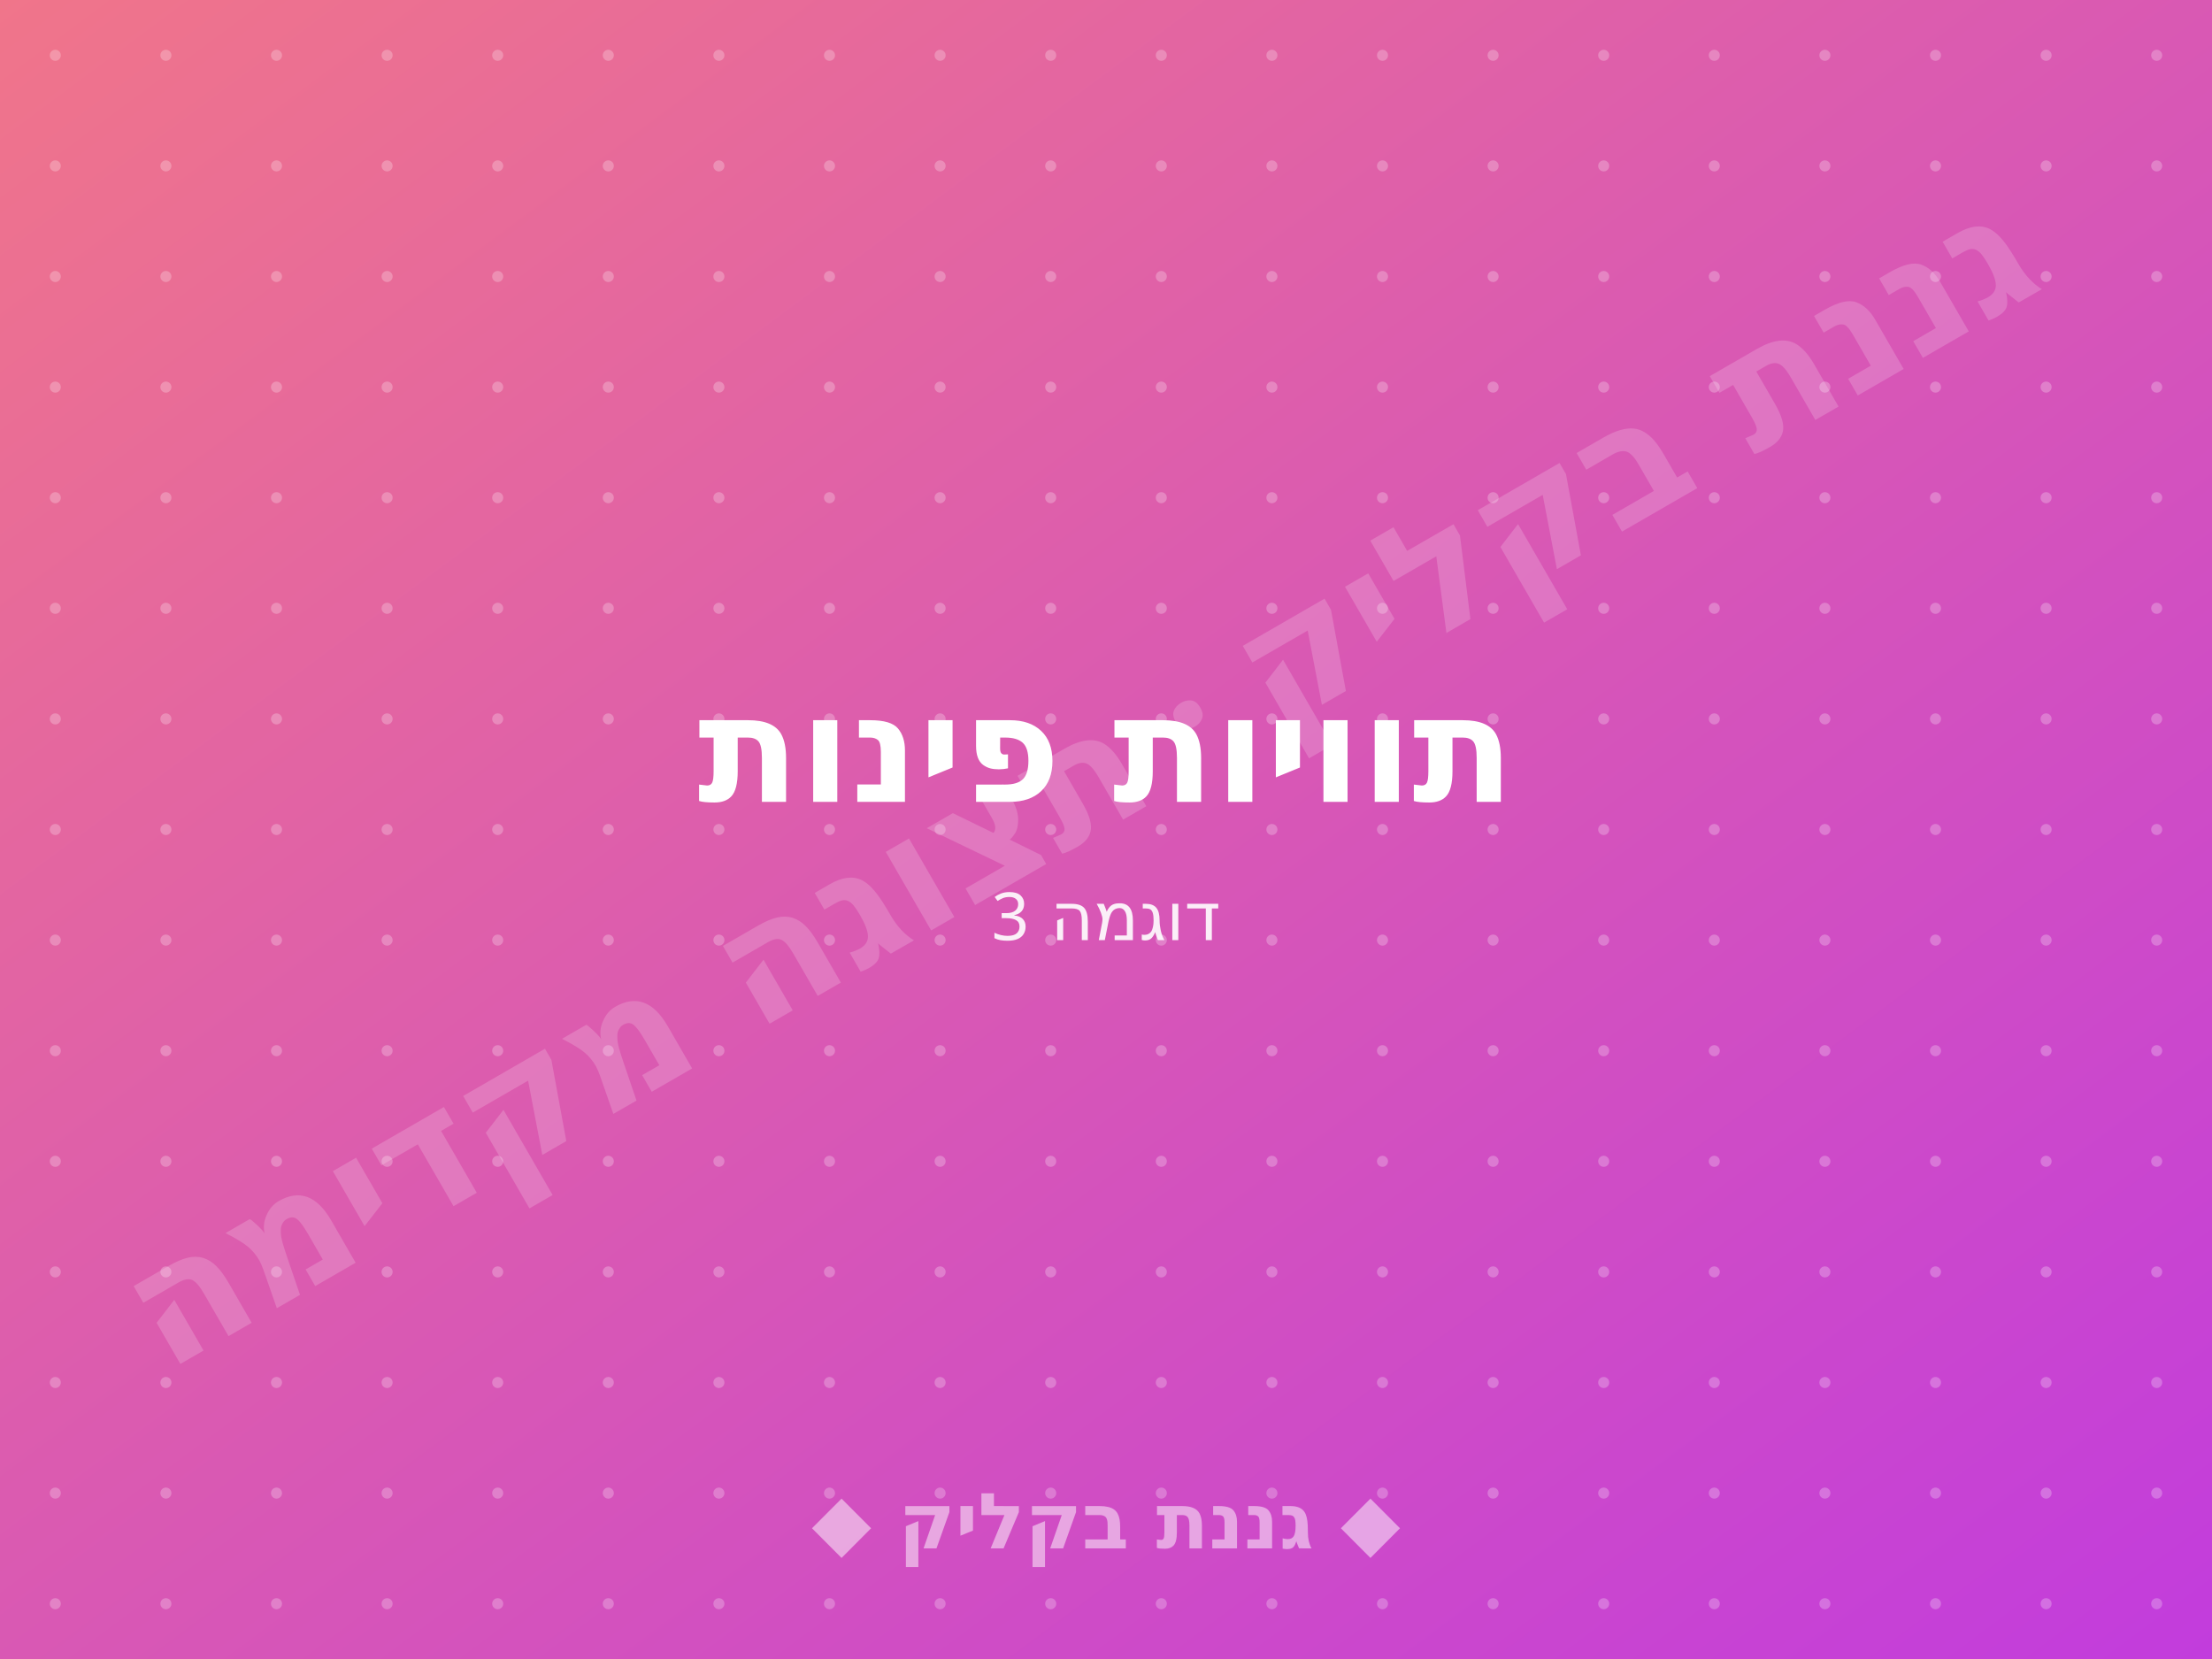
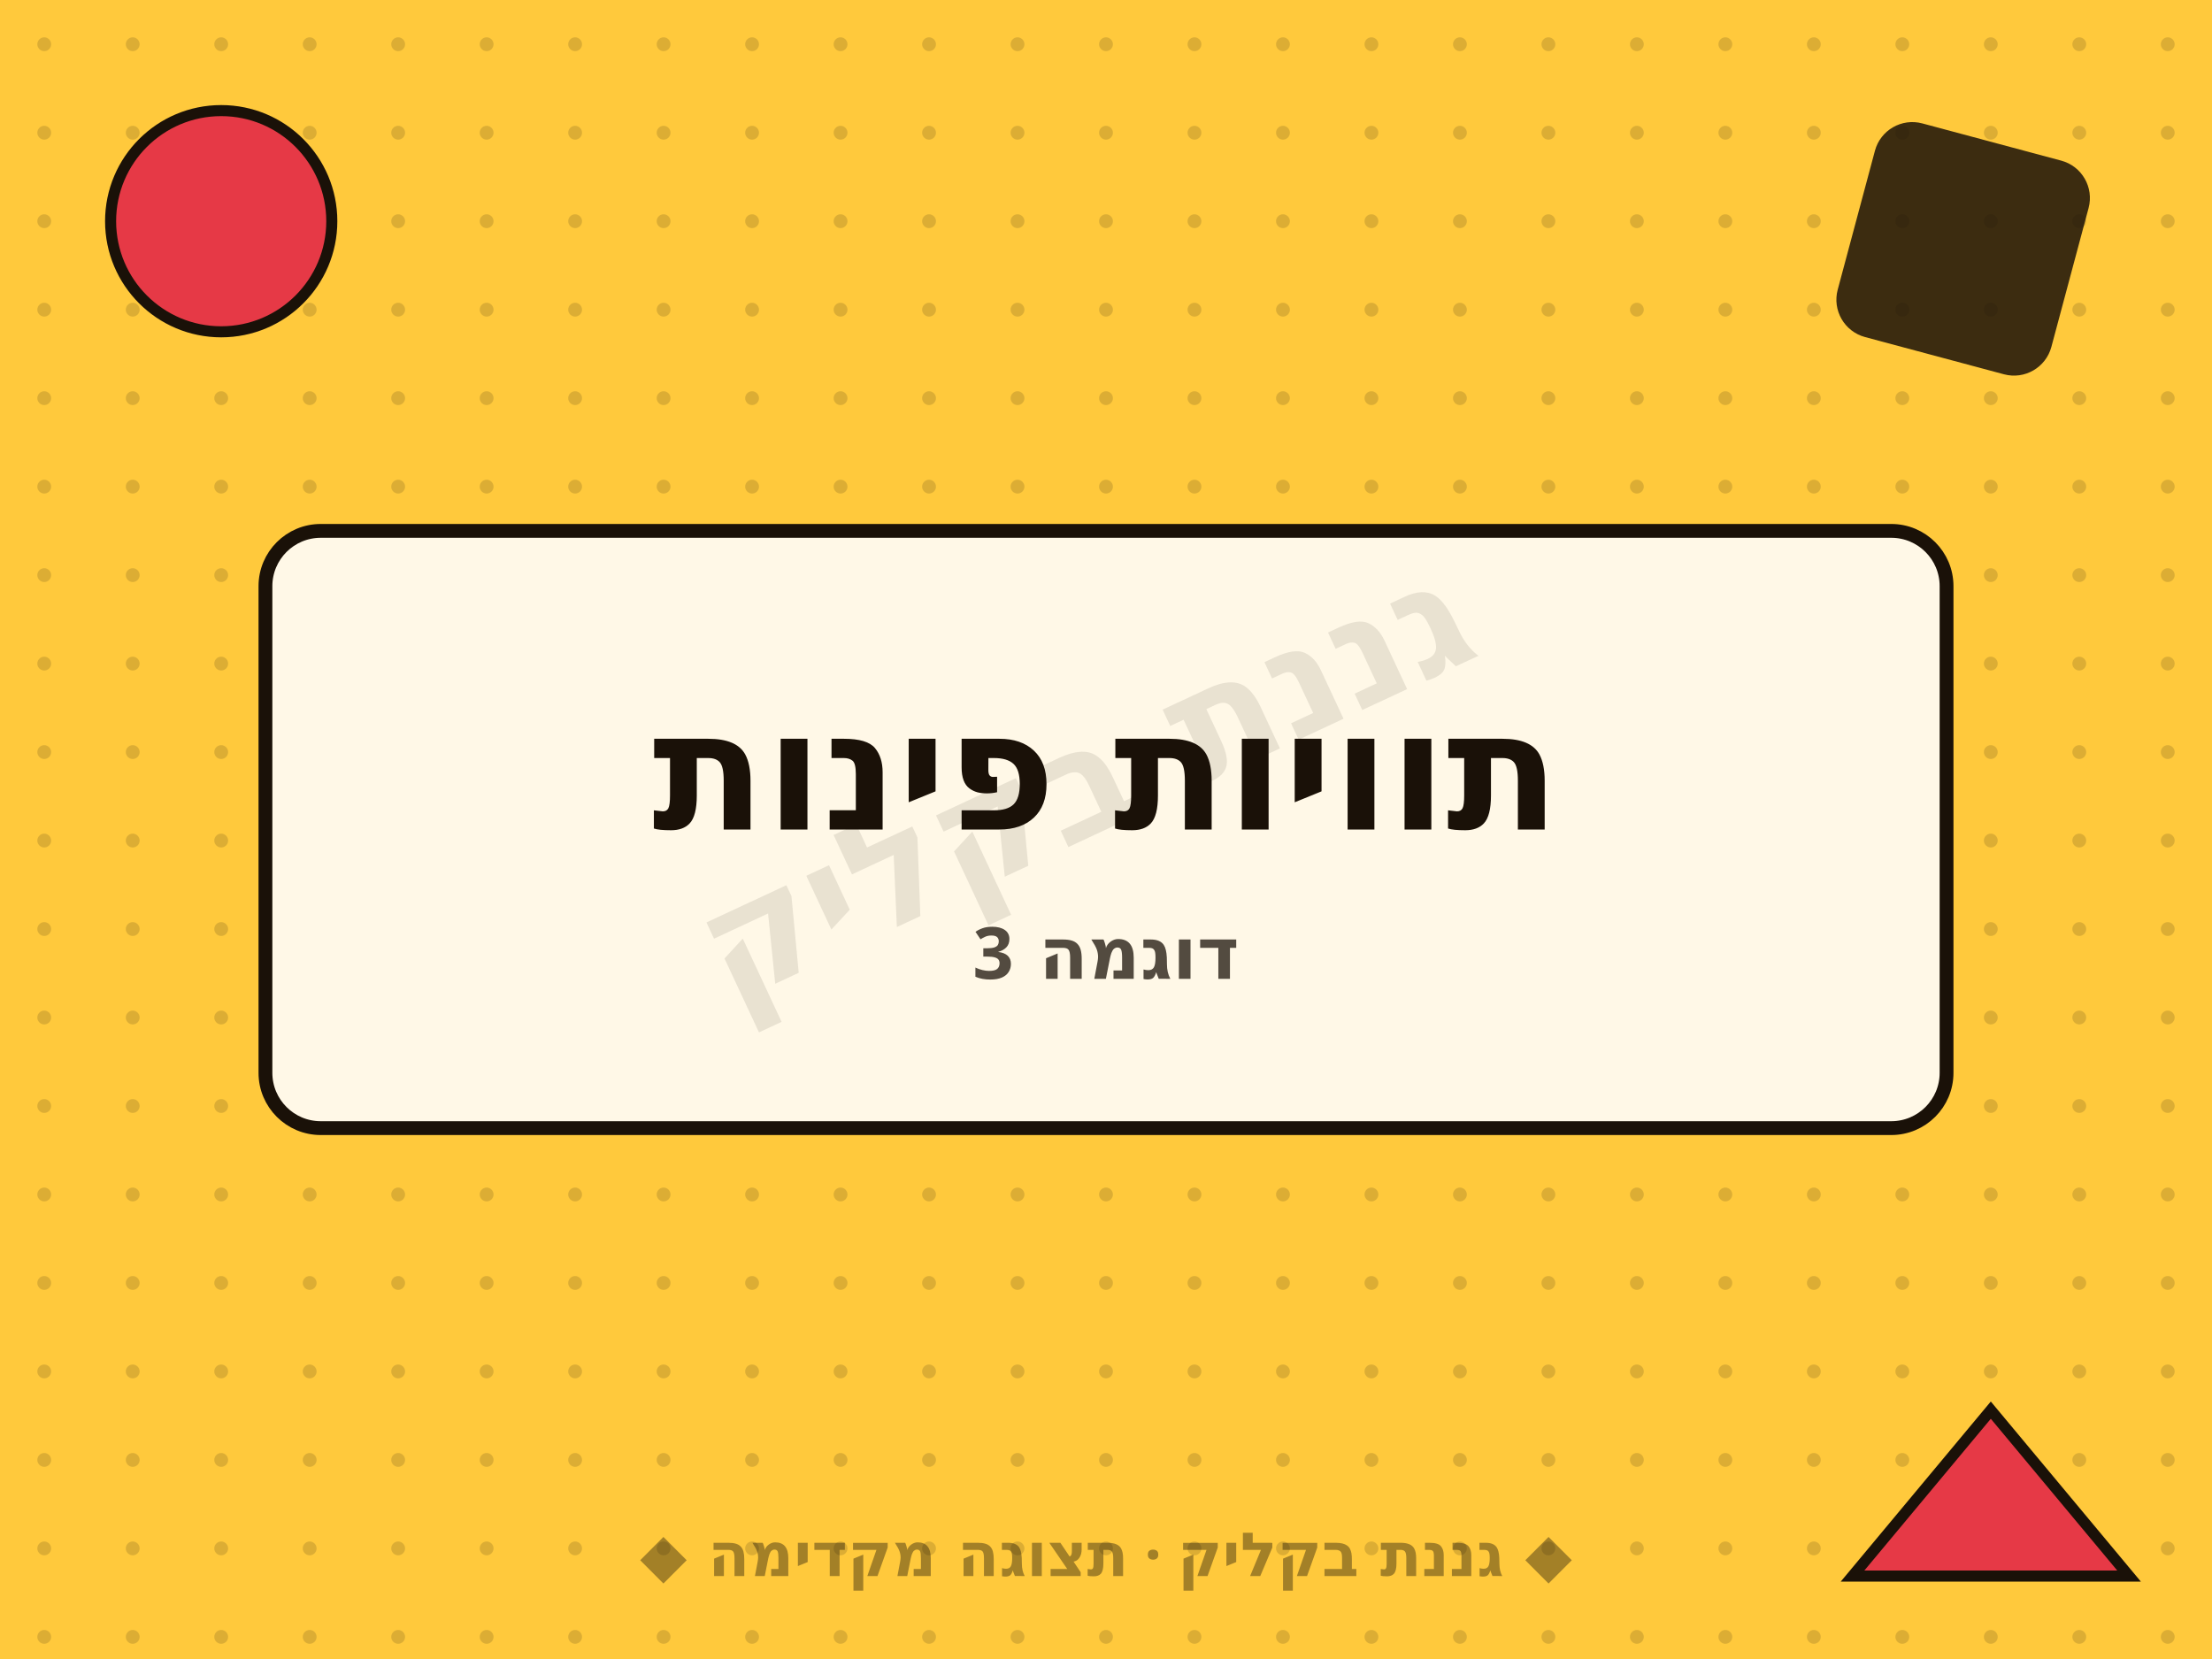
<svg xmlns="http://www.w3.org/2000/svg" viewBox="0 0 800 600" width="800" height="600">
  <defs>
-     <linearGradient id="g" x1="0" y1="0" x2="1" y2="1">
-       <stop offset="0%" stop-color="hsl(350, 80%, 70%)" />
-       <stop offset="100%" stop-color="hsl(290, 70%, 55%)" />
-     </linearGradient>
-     <pattern id="dots" width="40" height="40" patternUnits="userSpaceOnUse">
-       <circle cx="20" cy="20" r="2" fill="rgba(255,255,255,0.25)" />
+     <pattern id="dots" width="32" height="32" patternUnits="userSpaceOnUse">
+       <circle cx="16" cy="16" r="2.5" fill="#1A110826" />
    </pattern>
  </defs>
-   <rect width="800" height="600" fill="url(#g)" />
+   <rect width="800" height="600" fill="#FFC93C" />
  <rect width="800" height="600" fill="url(#dots)" />
-   <g transform="translate(400, 300)">
-     <text text-anchor="middle" font-family="Heebo, Arial Hebrew, sans-serif" font-weight="800" font-size="54" fill="white" y="-10">תוויות פינות</text>
-     <text text-anchor="middle" font-family="Heebo, Arial Hebrew, sans-serif" font-weight="500" font-size="24" fill="rgba(255,255,255,0.9)" y="40">דוגמה 3</text>
+   <circle cx="80" cy="80" r="40" fill="#E63946" stroke="#1A1108" stroke-width="4" />
+   <rect x="670" y="50" width="80" height="80" rx="14" fill="#1A1108" transform="rotate(15 710 90)" opacity="0.85" />
+   <polygon points="720,510 770,570 670,570" fill="#E63946" stroke="#1A1108" stroke-width="4" />
+   <rect x="96" y="192" width="608" height="216" rx="20" fill="#FFF8E7" stroke="#1A1108" stroke-width="5" />
+   <text x="400" y="300" text-anchor="middle" font-family="'Heebo','Arial Hebrew',sans-serif" font-weight="900" font-size="60" fill="#1A1108">תוויות פינות</text>
+   <text x="400" y="354" text-anchor="middle" font-family="'Heebo','Arial Hebrew',sans-serif" font-weight="700" font-size="26" fill="#1A1108" opacity="0.75">דוגמה 3</text>
+   <g opacity="0.4">
+     <text x="400" y="570" text-anchor="middle" font-family="'Heebo','Arial Hebrew',sans-serif" font-weight="800" font-size="22" fill="#1A1108">◆ גננת בקליק · תצוגה מקדימה ◆</text>
  </g>
-   <g transform="translate(400, 560)" opacity="0.5">
-     <text text-anchor="middle" font-family="Heebo, Arial Hebrew, sans-serif" font-weight="700" font-size="28" fill="white">◆ גננת בקליק ◆</text>
-   </g>
-   <text text-anchor="middle" font-family="Heebo, Arial Hebrew, sans-serif" font-weight="700" font-size="60" fill="rgba(255,255,255,0.18)" transform="translate(400, 300) rotate(-30)">גננת בקליק · תצוגה מקדימה</text>
+   <text x="400" y="300" text-anchor="middle" font-family="'Heebo','Arial Hebrew',sans-serif" font-weight="900" font-size="56" fill="#1A1108" opacity="0.10" transform="rotate(-25 400 300)">גננת בקליק</text>
</svg>
